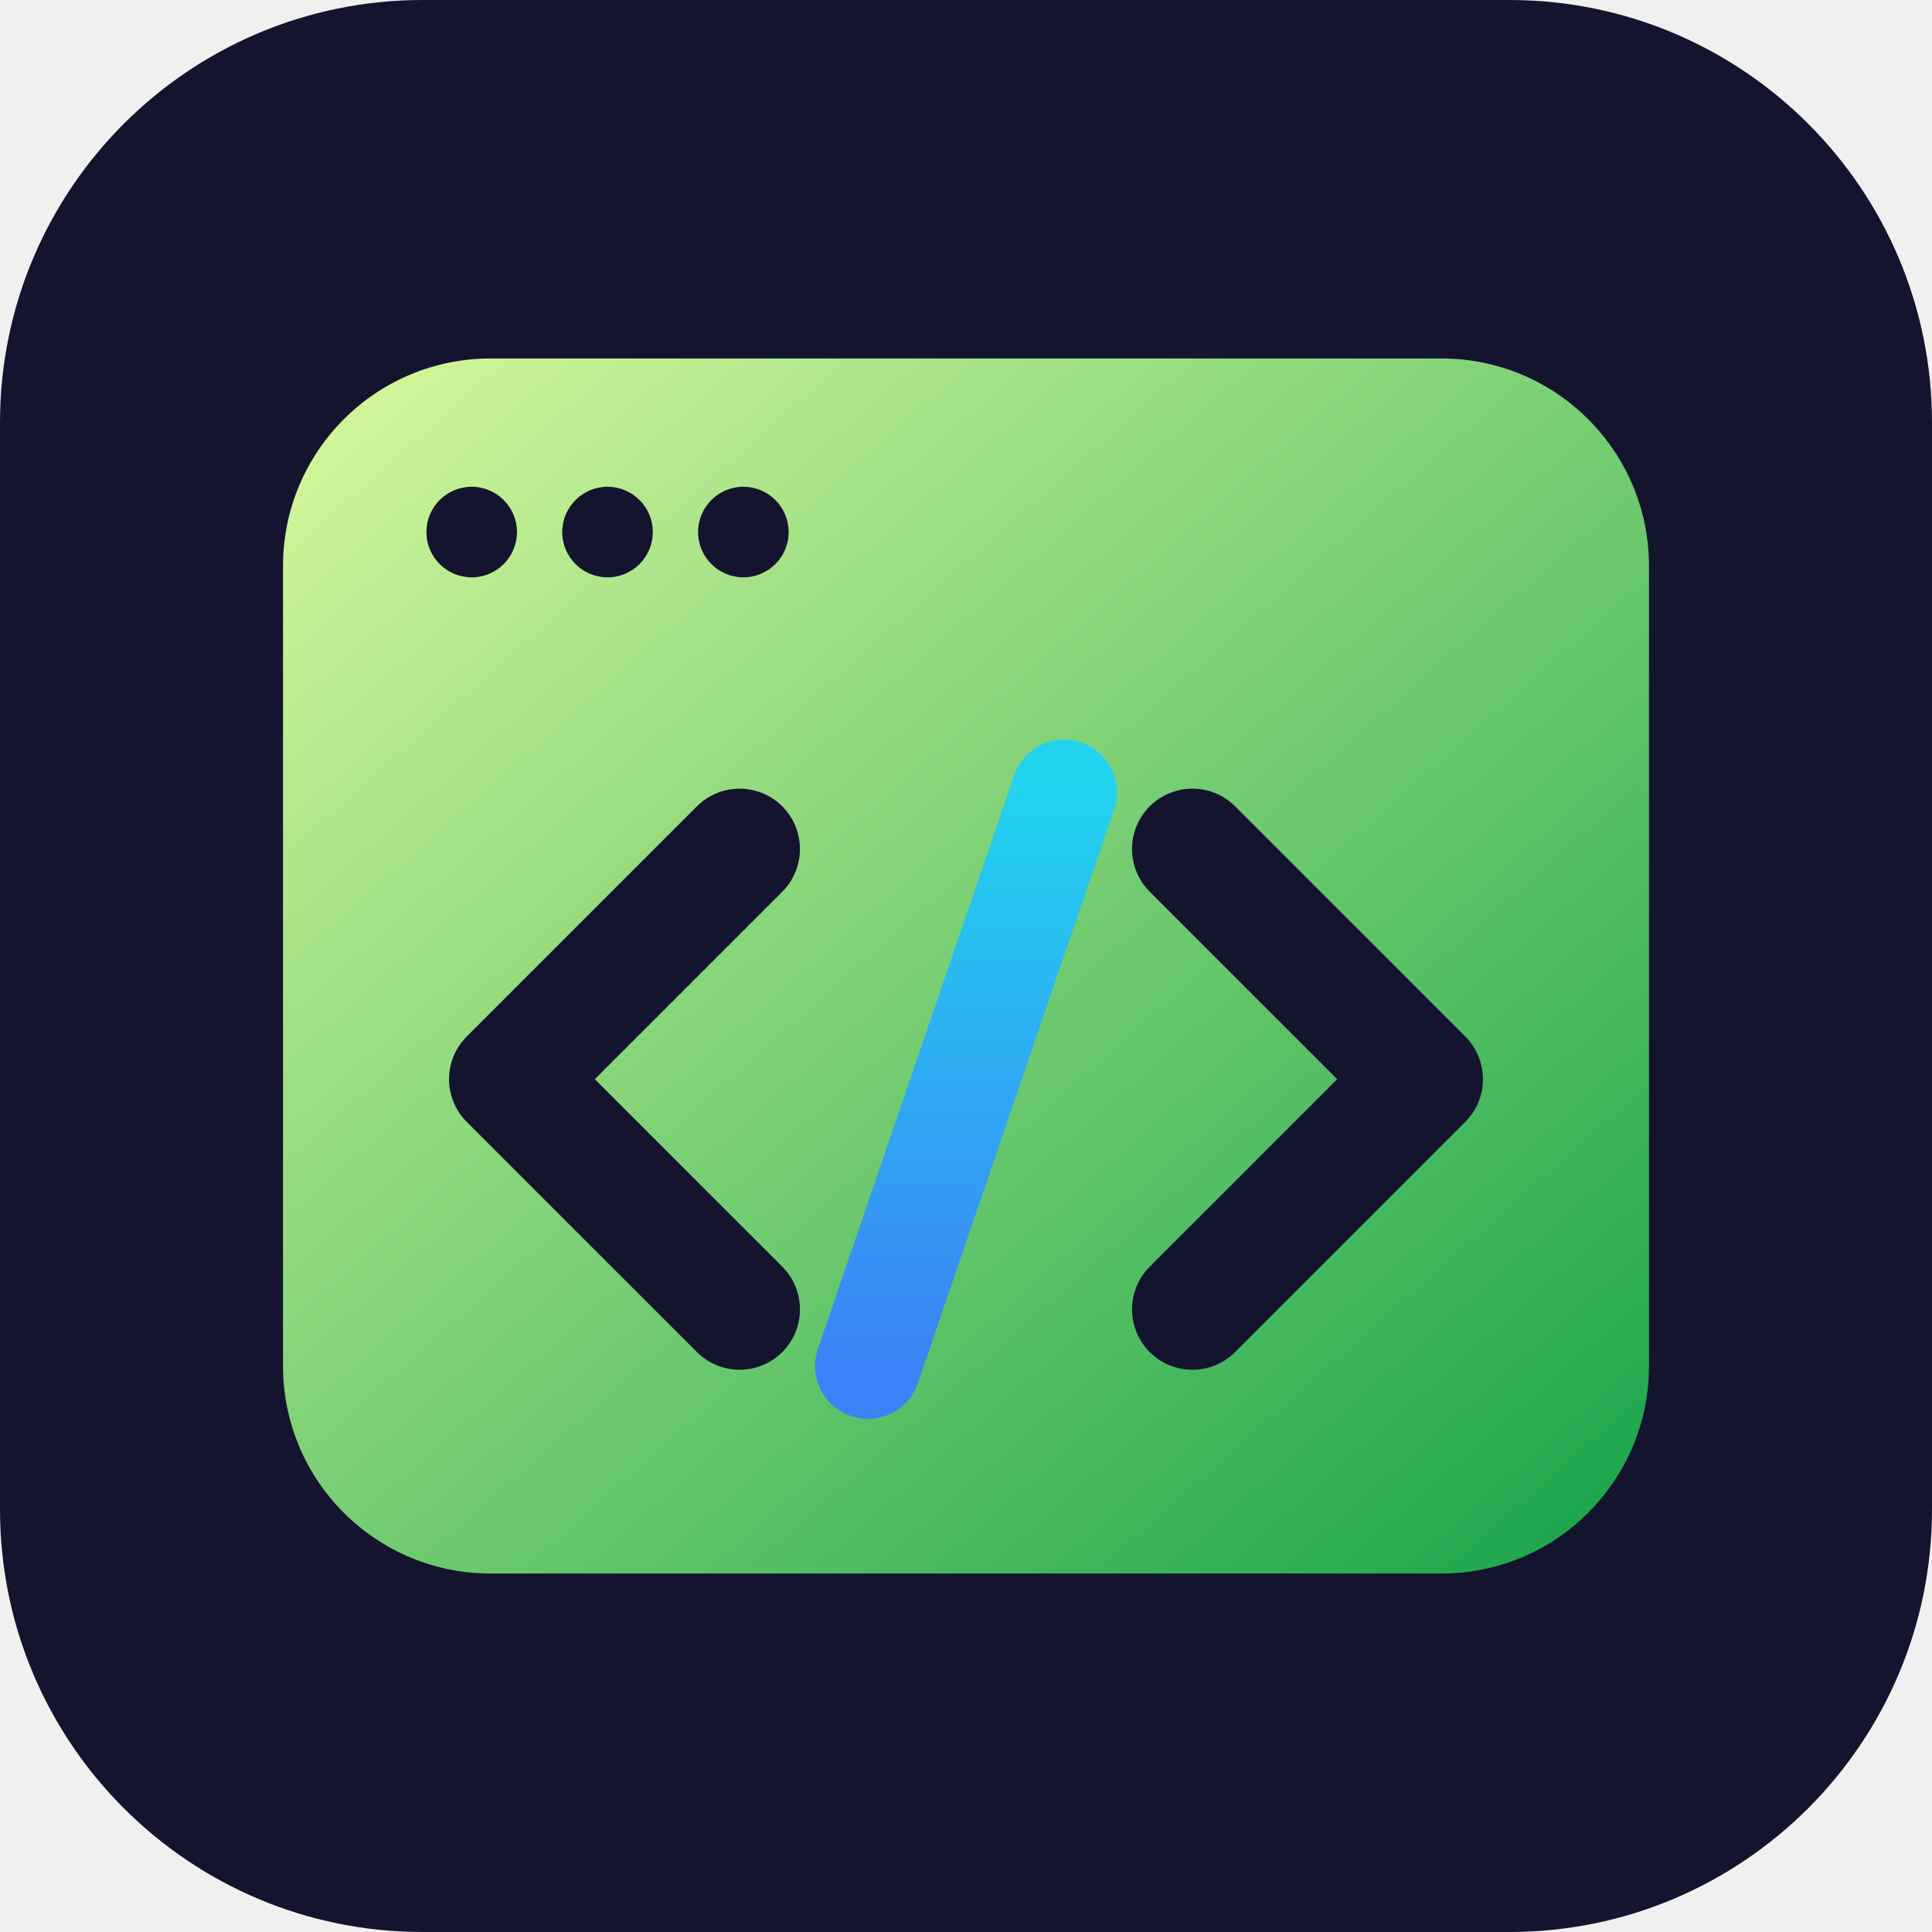
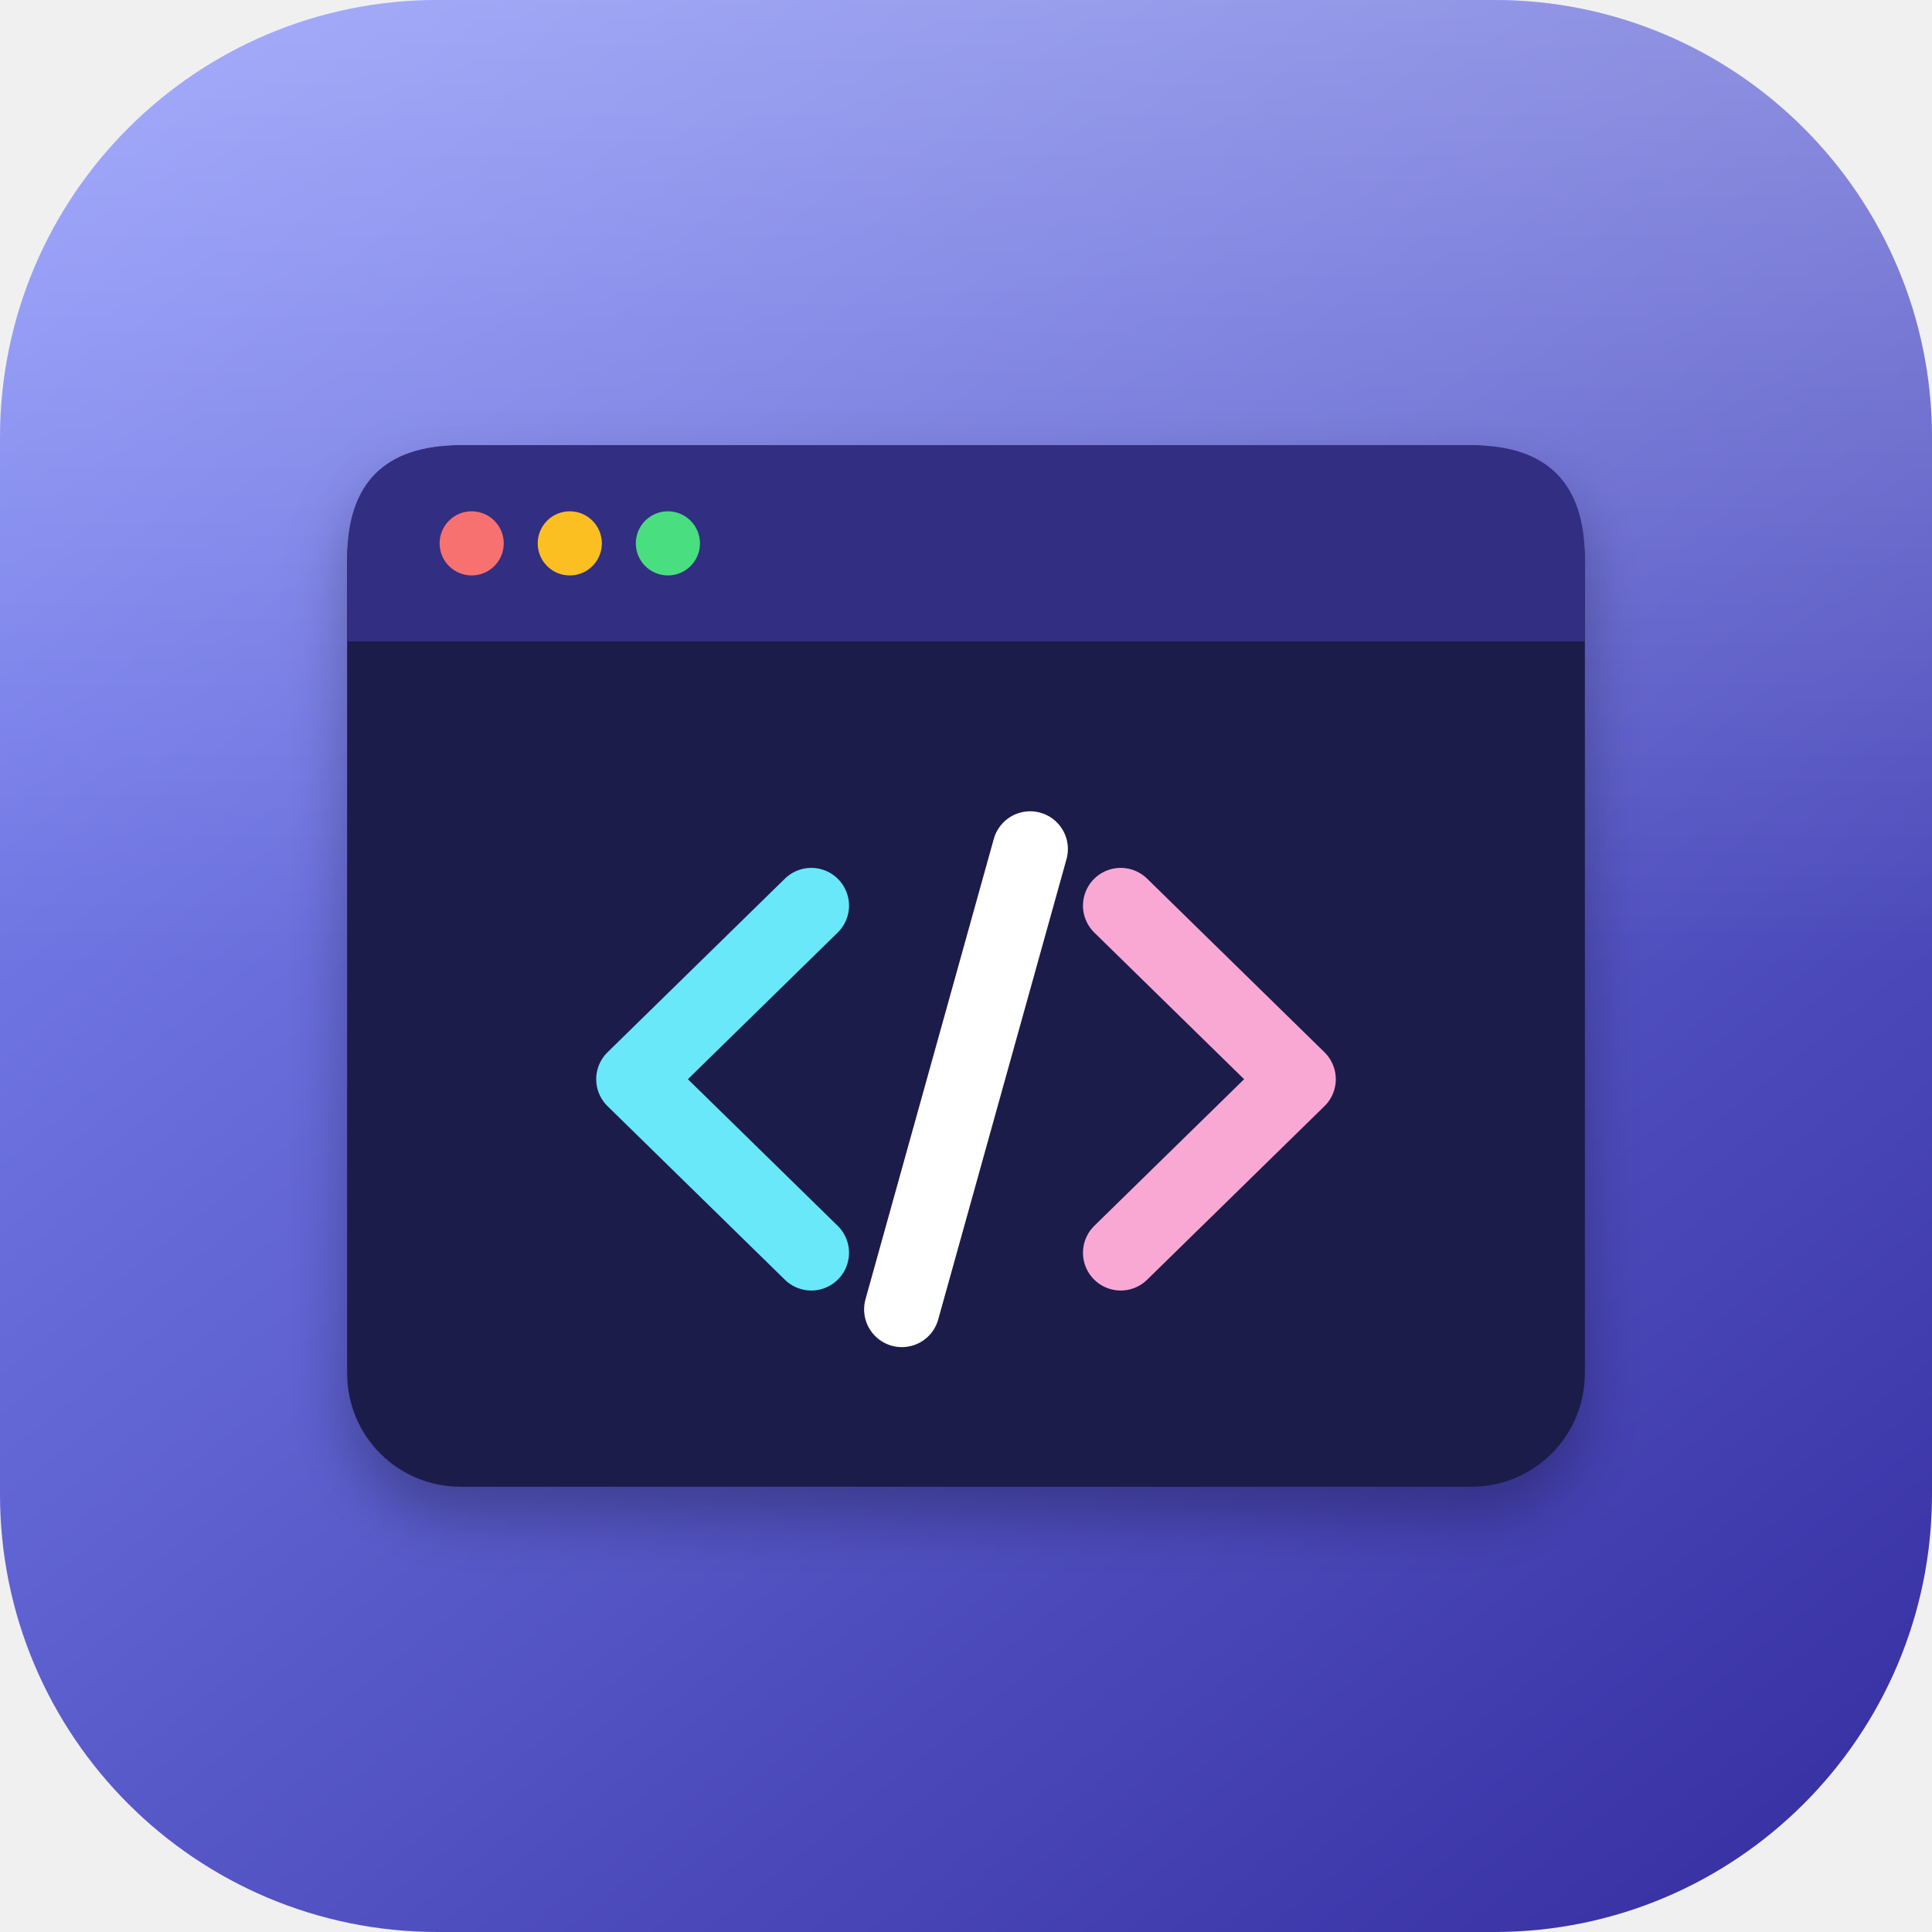
- <svg xmlns="http://www.w3.org/2000/svg" viewBox="0 0 1024 1024">
+ <svg xmlns="http://www.w3.org/2000/svg" viewBox="0 0 1024 1024" width="1024" height="1024">
  <defs>
-     <linearGradient id="g" x1="0" y1="0" x2="1" y2="1">
-       <stop offset="0" stop-color="#d9f99d" />
-       <stop offset="1" stop-color="#16a34a" />
+     <linearGradient id="bg" x1="0.1" y1="0" x2="0.9" y2="1">
+       <stop offset="0" stop-color="#818CF8" />
+       <stop offset="1" stop-color="#3730A3" />
    </linearGradient>
-     <linearGradient id="c" x1="0" y1="0" x2="0" y2="1">
-       <stop offset="0" stop-color="#22d3ee" />
-       <stop offset="1" stop-color="#3b82f6" />
+     <linearGradient id="gloss" x1="0" y1="0" x2="0" y2="1">
+       <stop offset="0" stop-color="#fff" stop-opacity=".28" />
+       <stop offset=".5" stop-color="#fff" stop-opacity="0" />
    </linearGradient>
+     <filter id="sh" x="-20%" y="-20%" width="140%" height="150%">
+       <feDropShadow dx="0" dy="16" stdDeviation="16" flood-color="#000" flood-opacity=".28" />
+     </filter>
+     <filter id="glow" x="-30%" y="-30%" width="160%" height="160%">
+       <feGaussianBlur stdDeviation="10" result="b" />
+       <feMerge>
+         <feMergeNode in="b" />
+         <feMergeNode in="SourceGraphic" />
+       </feMerge>
+     </filter>
  </defs>
-   <rect width="1024" height="1024" rx="224" fill="#14142e" />
-   <rect x="150" y="190" width="724" height="644" rx="110" fill="url(#g)" />
-   <g fill="#14142e">
-     <circle cx="250" cy="282" r="24" />
-     <circle cx="322" cy="282" r="24" />
-     <circle cx="394" cy="282" r="24" />
+   <rect width="1024" height="1024" rx="232" fill="url(#bg)" />
+   <rect width="1024" height="1024" rx="232" fill="url(#gloss)" />
+   <g filter="url(#sh)">
+     <rect x="184" y="236" width="656" height="552" rx="60" fill="#1E1B4B" />
+     <path d="M184 296 Q184 236 244 236 H780 Q840 236 840 296 V340 H184Z" fill="#312E81" />
+     <circle cx="250" cy="288" r="17" fill="#F87171" />
+     <circle cx="302" cy="288" r="17" fill="#FBBF24" />
+     <circle cx="354" cy="288" r="17" fill="#4ADE80" />
+     <g fill="none" stroke-width="40" stroke-linecap="round" stroke-linejoin="round">
+       <path d="M430 480 L336 572 L430 664" stroke="#67E8F9" />
+       <path d="M594 480 L688 572 L594 664" stroke="#F9A8D4" />
+       <path d="M546 450 L478 694" stroke="#fff" />
+     </g>
  </g>
-   <path d="M392 450 270 572l122 122M632 450l122 122-122 122" fill="none" stroke="#14142e" stroke-width="64" stroke-linecap="round" stroke-linejoin="round" />
-   <path d="M564 420 460 724" stroke="url(#c)" stroke-width="56" stroke-linecap="round" />
</svg>
